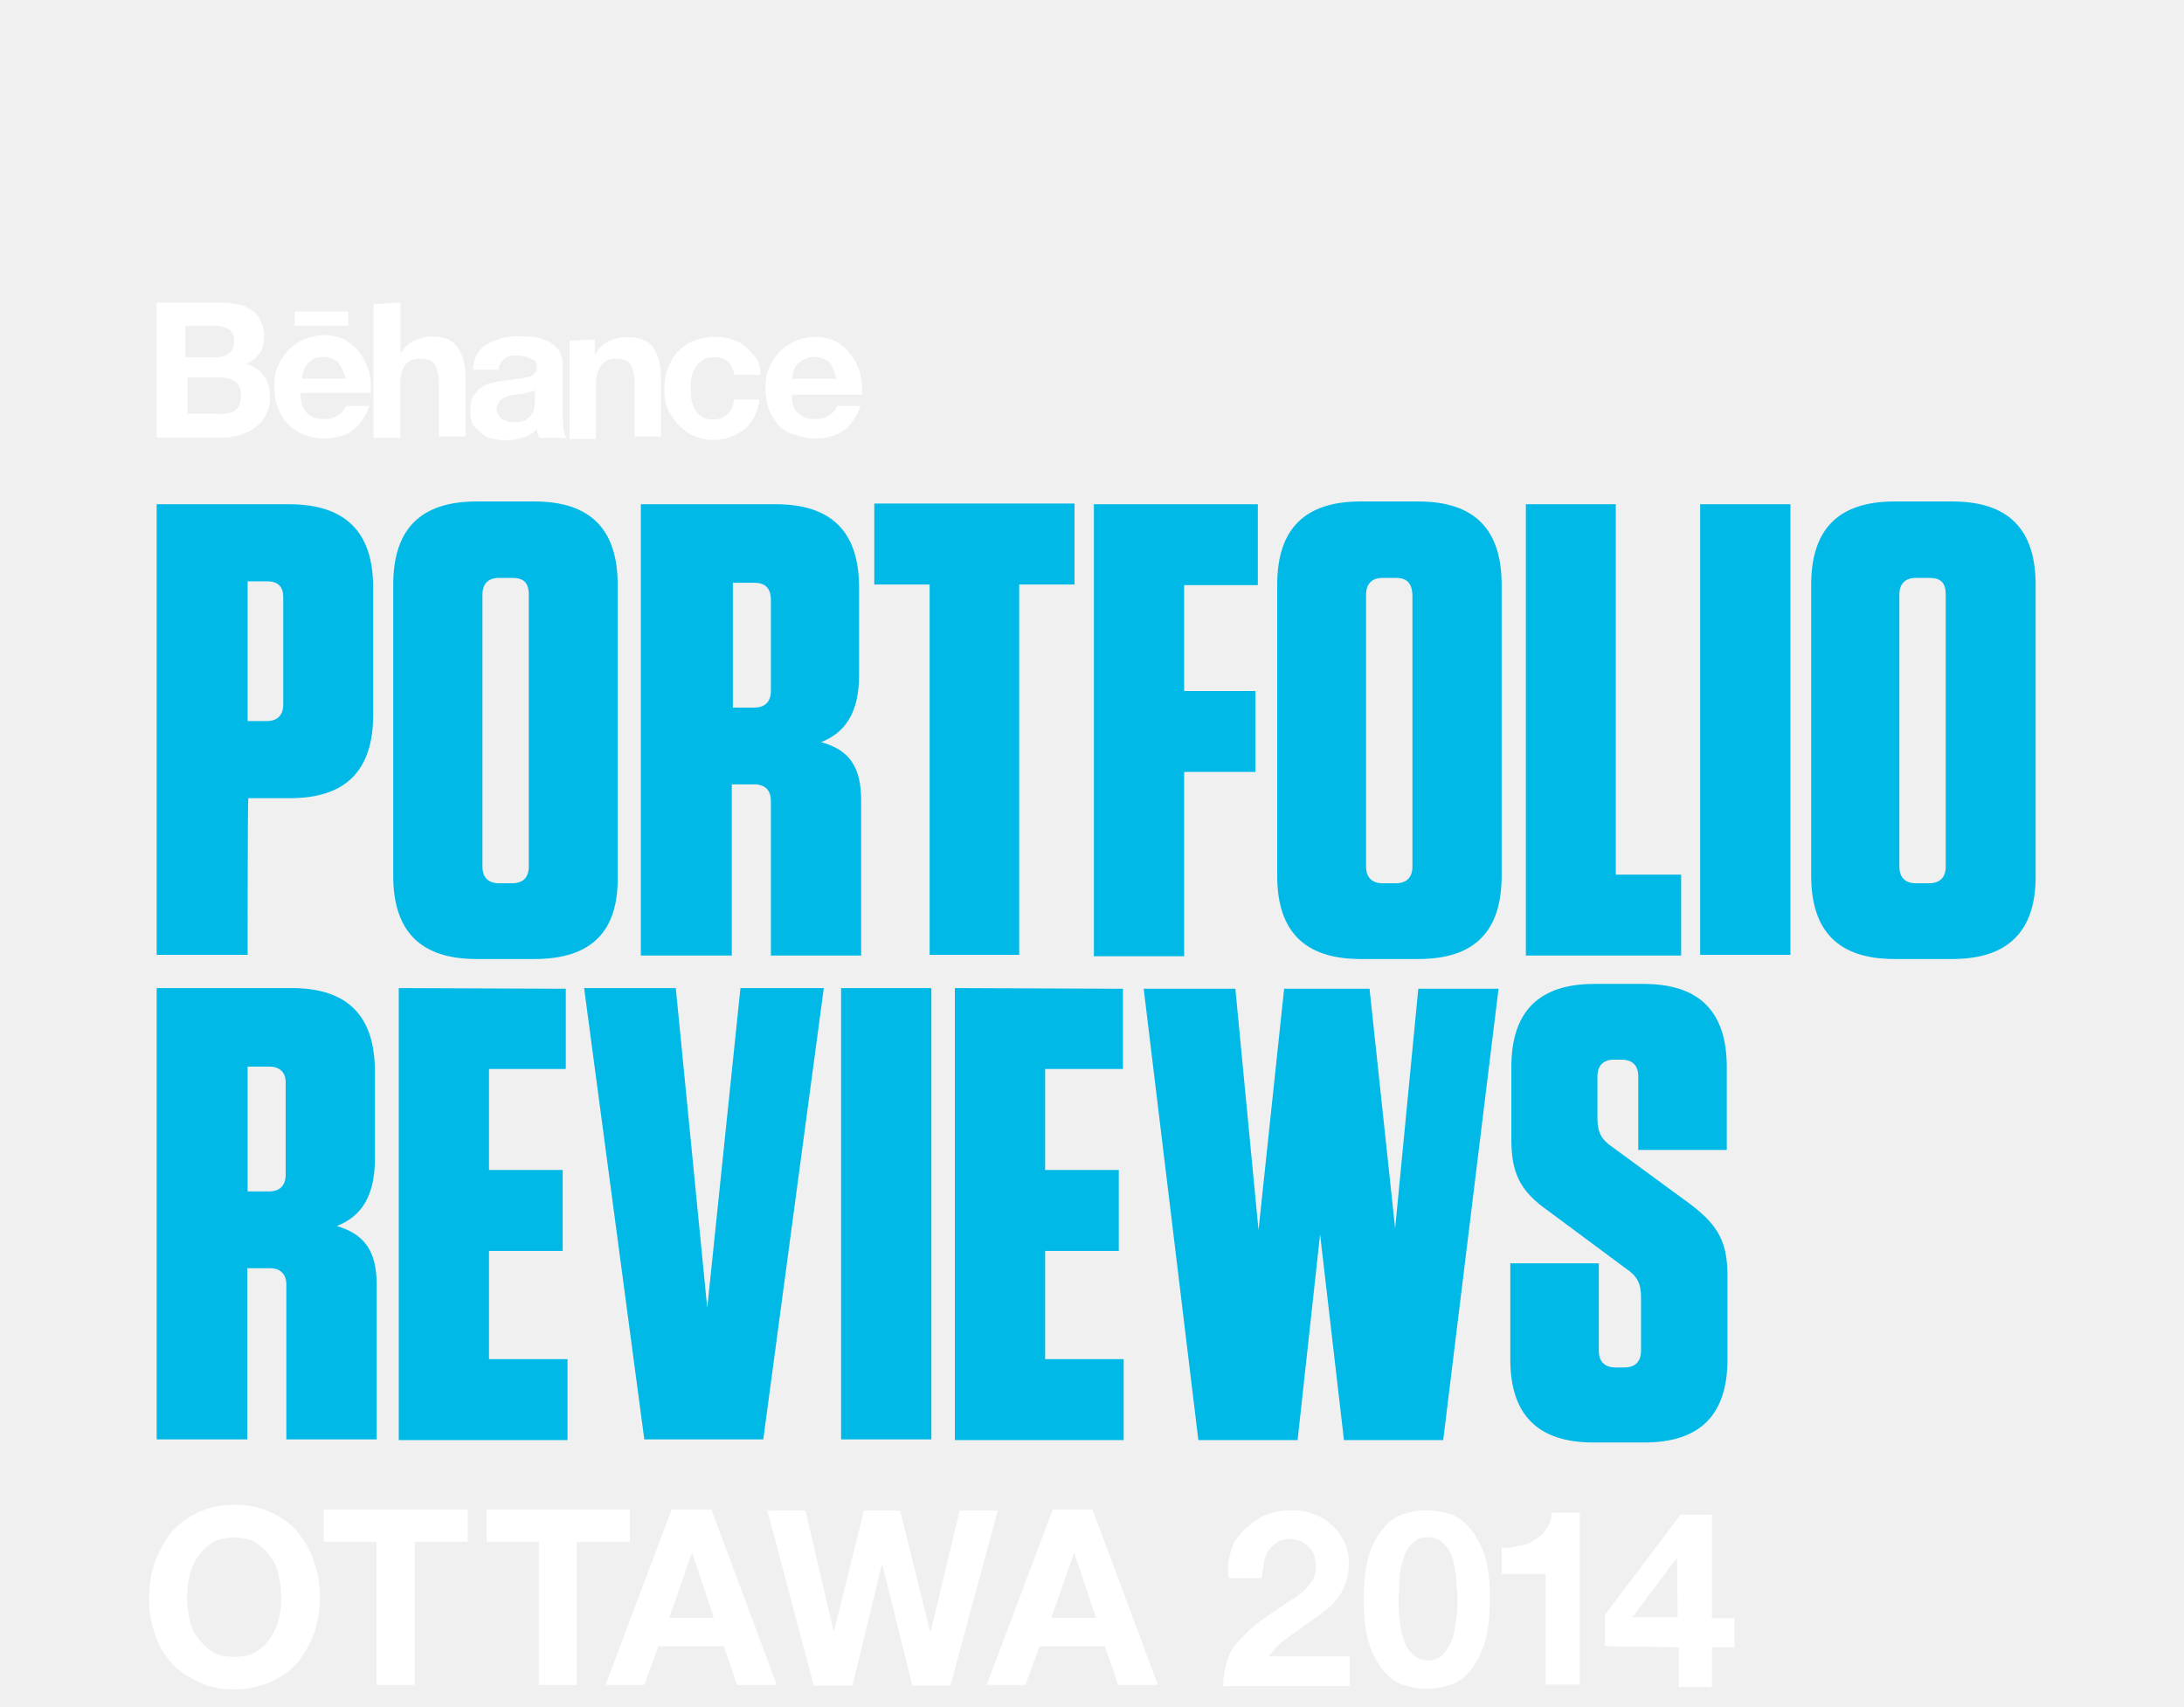
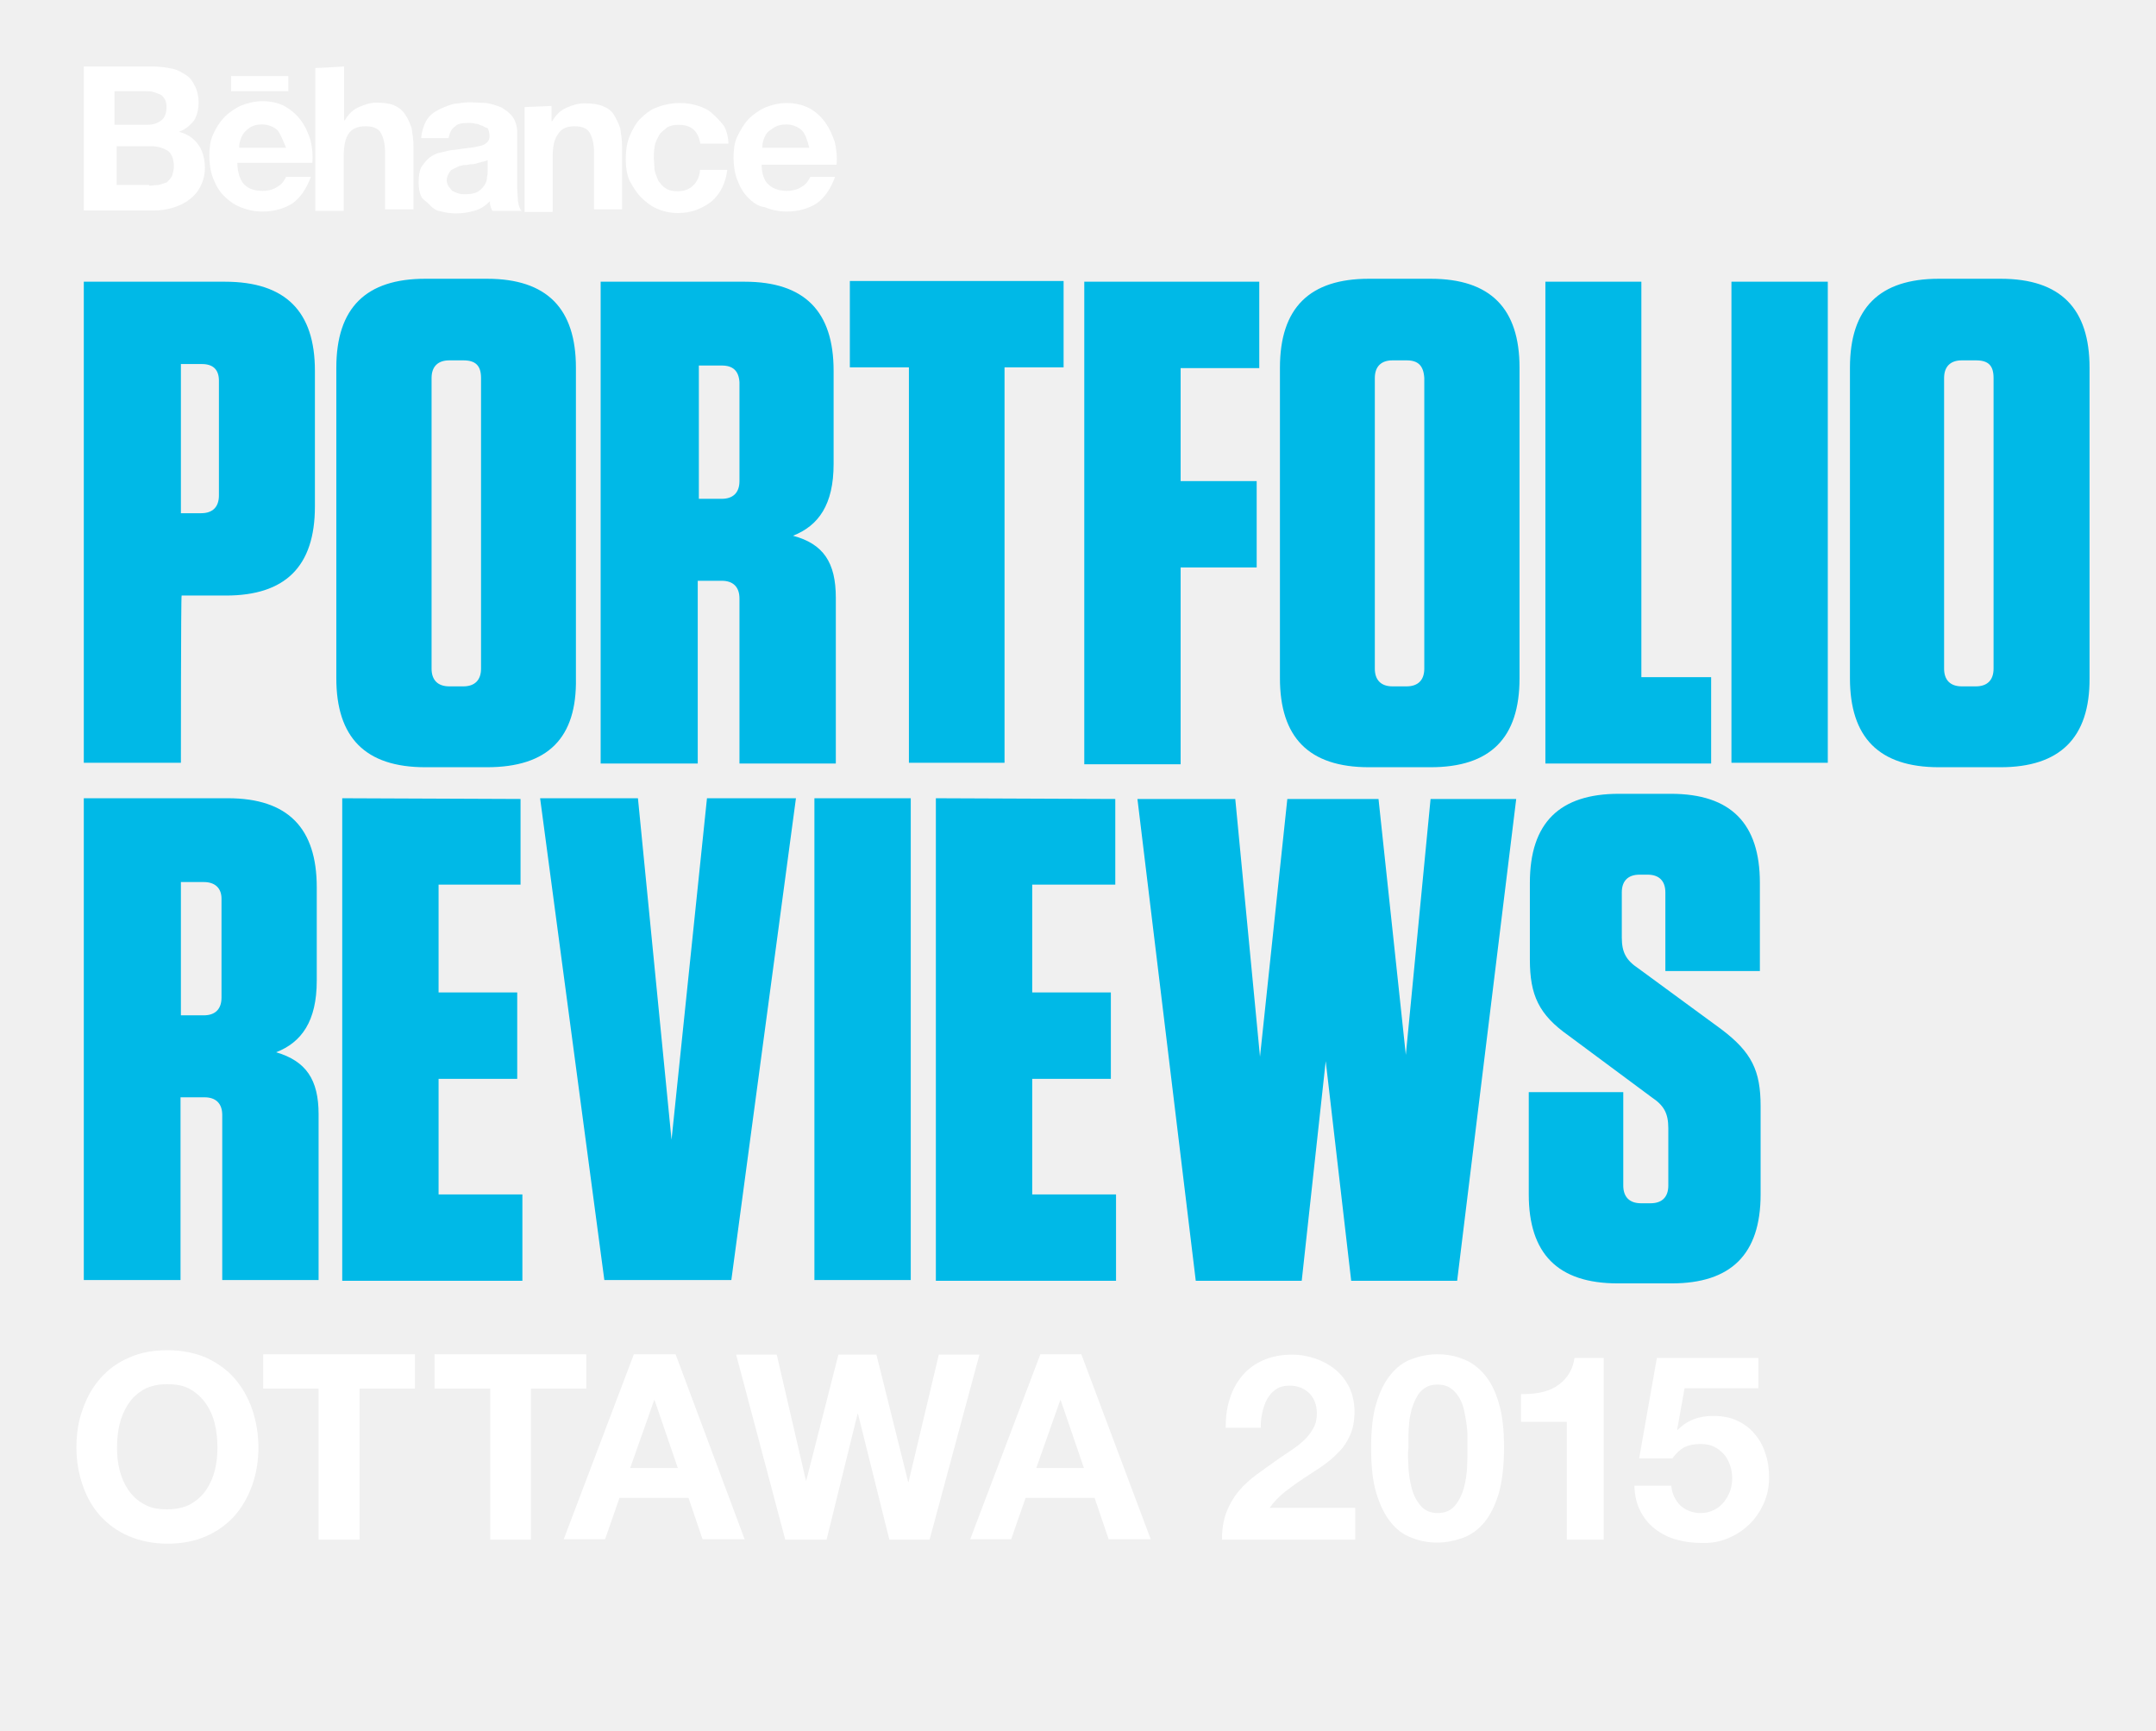
- <svg xmlns="http://www.w3.org/2000/svg" viewBox="-9.9 153.6 631.5 493.5" enable-background="new -9.9 153.6 631.5 493.5">
-   <style type="text/css">.st0{enable-background:new ;} .st1{fill:#FFFFFF;} .st2{fill:#00B9E7;}</style>
-   <path class="st1" d="M34.9 605.2c1.2-3.1 2.9-6.2 4.8-8.6 2.2-2.6 4.8-4.3 7.7-5.7 3.1-1.4 6.5-2.2 10.5-2.2s7.4.7 10.5 2.2c3.1 1.4 5.7 3.1 7.7 5.7 2.2 2.6 3.8 5.3 4.8 8.6 1.2 3.1 1.7 6.7 1.7 10.5 0 3.6-.7 7.2-1.7 10.3-1.2 3.1-2.9 6-4.8 8.4-2.2 2.4-4.8 4.3-7.7 5.5s-6.5 2.2-10.5 2.2-7.4-.7-10.5-2.2-5.7-3.1-7.7-5.5c-2.2-2.4-3.8-5-4.8-8.4-1.2-3.1-1.7-6.7-1.7-10.3s.5-7.2 1.7-10.5zm10 16.7c.5 2.2 1.2 3.8 2.4 5.3 1.2 1.7 2.6 2.9 4.3 4.1 1.7 1 4.1 1.4 6.2 1.4 2.6 0 4.8-.5 6.2-1.4 1.7-1 3.1-2.4 4.3-4.1 1.2-1.7 1.9-3.6 2.4-5.3.5-2.2.7-4.1.7-6.2 0-2.2-.2-4.3-.7-6.5-.5-2.2-1.2-4.1-2.4-5.5-1.2-1.7-2.6-2.9-4.3-4.1-1.7-1-4.1-1.4-6.2-1.4s-4.8.5-6.2 1.4c-1.7 1-3.1 2.4-4.3 4.1-1.2 1.7-1.9 3.6-2.4 5.5-.5 2.2-.7 4.3-.7 6.5 0 2.4.3 4.3.7 6.2zm38.8-22.5v-9.3h41.6v9.3h-15.3v41.4h-11v-41.4h-15.3zm47.1 0v-9.3h41.4v9.3h-15.3v41.4h-11v-41.4h-15.1zm65-9.3l18.9 50.7h-11.5l-3.8-11.2h-18.9l-4.1 11.2h-11.2l19.1-50.7h11.5zm.7 31.3l-6.2-18.6h-.2l-6.5 18.6h12.9zm57.4 19.6l-8.6-34.7h-.3l-8.4 34.7h-11.2l-13.4-50.6h11l8.1 34.7h.2l8.6-34.7h10.5l8.6 34.9h.2l8.4-34.9h11l-13.7 50.6h-11zm52.1-50.9l18.9 50.7h-11.5l-3.8-11.2h-18.9l-4.1 11.2h-11.2l19.1-50.7h11.5zm1 31.3l-6.2-18.6h-.2l-6.5 18.6h12.9zm38.9-18.9c.7-2.6 1.9-4.5 3.6-6.2 1.7-1.7 3.6-3.1 5.7-4.3 2.4-1 4.8-1.7 7.9-1.7 2.4 0 4.5.2 6.5 1s4.1 1.7 5.3 3.1c1.7 1.2 2.9 3.1 3.8 4.8 1 1.9 1.4 4.1 1.4 6.5 0 2.6-.5 4.8-1.2 6.5-.7 1.7-1.9 3.6-3.1 4.8-1.2 1.4-2.9 2.6-4.5 3.8s-3.6 2.4-5 3.6c-1.7 1.2-3.6 2.4-5 3.6-1.7 1.2-3.1 2.9-4.3 4.5h23.4v8.6h-36.6c0-2.9.5-5.3 1.2-7.6.7-2.2 1.9-4.1 3.6-5.7 1.4-1.7 3.1-3.1 5-4.8 1.9-1.4 4.1-2.9 6.2-4.3 1.2-.7 2.2-1.7 3.6-2.4 1.2-.7 2.4-1.7 3.6-2.6 1-1 1.9-2.2 2.6-3.1.7-1.2 1-2.6 1-4.1 0-2.6-.7-4.3-2.2-5.7-1.4-1.4-3.1-2.2-5.3-2.2-1.4 0-2.6.2-3.8 1-1 .7-1.9 1.7-2.6 2.6-.7 1.2-1 2.4-1.2 3.6-.2 1.4-.5 2.6-.5 4.1h-9.6c-.4-2.6-.2-5 .5-7.4zm39.9 1.2c1-3.3 2.4-6 4.1-7.9 1.7-2.2 3.6-3.6 5.7-4.3s4.5-1.2 6.9-1.2c2.6 0 4.8.5 7.2 1.2 2.2.7 4.1 2.4 5.7 4.3 1.7 2.2 3.1 4.8 4.1 7.9 1 3.3 1.4 7.2 1.4 12.2s-.5 9.1-1.4 12.4c-1 3.3-2.4 6-4.1 8.1-1.7 2.2-3.6 3.6-5.7 4.3-2.2.7-4.5 1.2-7.2 1.2s-4.8-.5-6.9-1.2c-2.2-.7-4.1-2.4-5.7-4.3-1.7-2.2-3.1-4.8-4.1-8.1s-1.4-7.4-1.4-12.4c0-4.7.5-8.8 1.4-12.2zm8.9 17.3c.2 2.2.5 4.1 1 5.7.5 1.9 1.2 3.6 2.4 4.8s2.6 2.2 4.8 2.2 3.6-.7 4.8-2.2c1.2-1.2 1.9-2.9 2.6-4.8.5-1.9.7-3.8 1-5.7.2-2.2.2-3.8.2-5 0-.7 0-1.9-.2-3.1l-.2-3.8s-.5-2.6-.7-3.8-.7-2.4-1.4-3.6c-.7-1-1.4-1.7-2.4-2.6-1-.7-2.2-1-3.6-1s-2.6.2-3.6 1-1.7 1.4-2.4 2.6c-.7 1-1 2.2-1.4 3.6-.5 1.4-.7 2.6-.7 3.8-.2 1.2-.2 2.6-.2 3.8s-.2 2.2-.2 3.1c0 1.4 0 3 .2 5zm42.3 20v-32.3h-12.7v-7.6c1.7.2 3.6-.2 5-.5 1.7-.2 3.1-.7 4.5-1.7 1.2-.7 2.6-1.7 3.3-3.1 1-1.2 1.7-2.9 1.7-4.8h8.1v49.7h-10l.1.3zm17.2-11.4v-9.1l21.8-28.9h9.1v29.9h6.5v8.4h-6.5v11.5h-9.6v-11.5l-21.3-.3zm20.8-25.6l-12.9 17.2h13.1l-.2-17.2z" />
-   <path class="st2" d="M61.7 429.7h-26.3v-130.3h38.2c16.5 0 24.4 8.1 24.4 24.1v36.8c0 16.3-8.1 24.1-24.1 24.1h-12c-.2.1-.2 45.3-.2 45.3zm5.7-108h-5.7v40.4h5.5c3.1 0 4.8-1.7 4.8-4.8v-31.1c0-2.9-1.5-4.5-4.6-4.5zm77.2 109.2h-16.7c-16.3 0-24.1-8.1-24.1-24.1v-84.1c0-16.3 8.1-24.1 24.1-24.1h16.7c16.3 0 24.1 8.1 24.1 24.1v84.1c.3 16.2-7.6 24.1-24.1 24.1zm-6.4-110.2h-3.8c-3.1 0-4.8 1.7-4.8 4.8v78.7c0 3.1 1.7 4.8 4.8 4.8h3.8c3.1 0 4.8-1.7 4.8-4.8v-78.7c0-3.4-1.5-4.8-4.8-4.8zm100.9 64.3v44.9h-26.1v-44.7c0-3.1-1.7-4.8-4.8-4.8h-6.5v49.5h-26.3v-130.5h39c16.3 0 24.1 8.1 24.1 24.1v25.3c0 11-4.1 16.7-11 19.4 8.2 2.2 11.6 7.2 11.6 16.8zm-30.9-62.9h-6.2v36.1h6.2c3.1 0 4.8-1.7 4.8-4.8v-26.8c-.2-3-1.7-4.5-4.8-4.5zm50.7 107.6v-107.1h-16v-23.4h57.9v23.4h-16v107.1h-25.9zm94.9-130.3v23.4h-21.3v30.6h20.6v23.4h-20.6v53.3h-26.1v-130.7h47.4zm46.4 131.5h-16.7c-16.3 0-24.1-8.1-24.1-24.1v-84.1c0-16.3 8.1-24.1 24.1-24.1h16.7c16.3 0 24.1 8.1 24.1 24.1v84.1c0 16.2-7.9 24.1-24.1 24.1zm-6.5-110.2h-3.8c-3.1 0-4.8 1.7-4.8 4.8v78.7c0 3.1 1.7 4.8 4.8 4.8h3.8c3.1 0 4.8-1.7 4.8-4.8v-78.7c-.2-3.4-1.7-4.8-4.8-4.8zm63.6-21.3v107.1h18.9v23.4h-44.9v-130.5h26zm50.5 130.3h-26.1v-130.3h26.1v130.3zm46.8 1.2h-16.7c-16.3 0-24.1-8.1-24.1-24.1v-84.1c0-16.3 8.1-24.1 24.1-24.1h16.7c16.3 0 24.1 8.1 24.1 24.1v84.1c.1 16.2-8.1 24.1-24.1 24.1zm-6.7-110.2h-3.8c-3.1 0-4.8 1.7-4.8 4.8v78.7c0 3.1 1.7 4.8 4.8 4.8h3.8c3.1 0 4.8-1.7 4.8-4.8v-78.7c0-3.4-1.4-4.8-4.8-4.8zm-448.9 204.2v44.9h-26.1v-44.7c0-3.1-1.7-4.8-4.8-4.8h-6.5v49.5h-26.2v-130.5h39c16.3 0 24.1 8.1 24.1 24.1v25.3c0 11-4.1 16.7-11 19.4 8.1 2.4 11.5 7.4 11.5 16.8zm-31.1-62.9h-6.2v36.1h6.2c3.1 0 4.8-1.7 4.8-4.8v-26.8c0-2.8-1.7-4.5-4.8-4.5zm85.8-22.5v23.2h-22.2v29.2h21.3v23.4h-21.3v31.3h22.7v23.4h-48.8v-130.7l48.3.2zm22.7 130.3l-17.4-130.5h26.5l9.1 92.5 9.6-92.5h24.1l-17.5 130.5h-34.4zm83 0h-26.1v-130.5h26.1v130.5zm55.4-130.3v23.2h-22.5v29.2h21.3v23.4h-21.3v31.3h22.7v23.4h-48.8v-130.7l48.6.2zm71.3 0l7.4 69.3 6.7-69.3h23.2l-16 130.5h-28.7l-6.9-59.5-6.5 59.5h-28.7l-15.8-130.5h26.5l6.7 69.8 7.4-69.8h24.7zm103.5 83.2v23.9c0 16.3-8.1 24.1-24.1 24.1h-14.6c-16.3 0-24.1-8.1-24.1-24.1v-27.7h25.6v25.3c0 3.1 1.7 4.8 4.8 4.8h2.6c3.1 0 4.8-1.7 4.8-4.8v-15.5c0-4.1-1.2-6.2-4.5-8.4l-22.5-16.7c-8.1-5.7-10.5-11-10.5-20.6v-20.8c0-16.3 8.1-24.1 24.1-24.1h14.1c16.3 0 24.1 8.1 24.1 24.1v23.9h-25.6v-21.3c0-3.1-1.7-4.8-4.8-4.8h-2.2c-3.1 0-4.8 1.7-4.8 4.8v12.2c0 4.1 1.2 6.2 4.5 8.4l22.5 16.5c8.2 6.2 10.6 11.2 10.6 20.8z" />
-   <path class="st1" d="M53.8 241.1c1.7 0 3.6.2 5 .5 1.7.2 2.9 1 4.1 1.7 1.2.7 1.9 1.7 2.6 3.1s1 2.9 1 4.5c0 1.9-.5 3.6-1.2 4.8-1 1.2-2.2 2.4-4.1 3.1 2.6.7 4.1 1.9 5.3 3.6s1.7 4.1 1.7 6.2c0 1.9-.5 3.6-1.2 5s-1.7 2.6-3.1 3.6c-1.2 1-2.9 1.7-4.5 2.2-1.7.5-3.3.7-5 .7h-19v-39h18.4zm-1.2 15.8c1.7 0 2.9-.5 3.8-1.2s1.4-1.9 1.4-3.6c0-1-.2-1.7-.5-2.2s-.7-1-1.2-1.2-1.2-.5-1.9-.7c-.7-.2-1.4-.2-2.4-.2h-8.1v9.1h8.9zm.5 16.5c.7 0 1.7-.2 2.6-.2l2.2-.7s1-1 1.4-1.7c.2-.7.5-1.7.5-2.6 0-2.2-.7-3.6-1.7-4.3-1.2-.7-2.6-1.2-4.5-1.2h-9.3v10.5h8.8v.2zm25.8-.3c1.2 1.2 2.9 1.7 5 1.7 1.7 0 3.1-.5 4.1-1.2 1.2-.7 1.7-1.7 2.2-2.6h6.7c-1.2 3.3-2.9 5.7-5 7.2-2.2 1.4-5 2.2-8.1 2.2-2.2 0-4.3-.5-6-1.2s-3.1-1.7-4.5-3.1c-1.2-1.2-2.2-2.9-2.9-4.8-.7-1.7-1-4.1-1-6s.2-4.1 1-5.7c.7-1.7 1.7-3.3 3.1-4.8 1.2-1.2 2.9-2.4 4.5-3.1 1.7-.7 3.8-1.2 5.7-1.2 2.4 0 4.5.5 6.2 1.4 1.7 1 3.1 2.2 4.3 3.8s1.9 3.3 2.6 5.3c.5 2.2.7 4.1.5 6.2h-20.3c0 2.8.9 5 1.9 5.9zm9.1-14.6c-1-1-2.6-1.7-4.3-1.7-1.2 0-2.2.2-3.1.7-.7.5-1.4 1-1.9 1.7s-.7 1.2-1 2.2c-.2.7-.2 1.2-.2 1.7h12.7c-.8-1.9-1.5-3.6-2.2-4.6zm17.9-17.4v14.6h.2c1-1.7 2.2-2.9 3.8-3.6 1.7-.7 3.1-1.2 4.5-1.2 2.2 0 3.8.2 5 .7 1.2.5 2.4 1.4 3.1 2.6.7 1 1.2 2.2 1.7 3.6.2 1.4.5 3.1.5 4.8v17.2h-7.7v-15.5c0-2.4-.5-4.1-1.2-5.3s-2.2-1.7-4.1-1.7c-2.2 0-3.6.7-4.5 1.9s-1.4 3.3-1.4 6.2v14.8h-7.7v-38.7c.2.1 7.8-.4 7.8-.4zm22.2 14.8c.7-1.2 1.7-2.2 3.1-2.9 1.2-.7 2.6-1.2 4.1-1.7 1.7-.2 3.1-.5 4.8-.5l4.3.2c1.4.2 2.9.7 4.1 1.2 1.2.7 2.2 1.4 3.1 2.6.7 1 1.2 2.6 1.2 4.1v15.1c0 1.2.2 2.6.2 3.6.2 1.2.5 2.2 1 2.6h-7.9c-.2-.2-.5-1-.5-1.2-.2-.5-.2-1-.2-1.4-1.2 1.2-2.6 2.2-4.3 2.6-1.7.5-3.3.7-5 .7-1.2 0-2.6-.2-3.8-.5-1.2-.2-2.2-.7-3.1-1.7s-1.9-1.4-2.4-2.4-.7-2.4-.7-3.8c0-1.7.2-3.1.7-4.1.7-1 1.2-1.7 2.2-2.6 1-.7 1.9-1.2 3.1-1.4 1.2-.2 2.4-.7 3.6-.7l3.6-.5s2.2-.2 3.1-.5c1-.2 1.7-.5 2.2-1 .5-.5.7-1 .7-1.7s-.2-1.7-.5-2.2c-1-.2-1.2-.7-1.7-.7-.5-.2-1-.5-1.7-.5-.7-.2-1.2-.2-1.9-.2-1.7 0-2.9.2-3.6 1-1 .7-1.4 1.7-1.7 3.1h-7.4c.1-1.7.6-3.2 1.3-4.6zm15.3 11c-.5.2-1 .2-1.7.5-.7.2-1.2.2-1.7.2-.7.2-1.2.2-1.7.2-.7.2-1.2.2-1.7.5l-1.4.7c-.5.2-.7.7-1 1.2s-.5 1.2-.5 1.7.2 1.2.5 1.7l1 1.2c.5.2 1 .5 1.7.7.7.2 1.2.2 1.7.2 1.7 0 2.6-.2 3.6-.7.7-.5 1.4-1.2 1.7-1.7.5-.7.7-1.4.7-2.2.2-.7.2-1.2.2-1.7v-2.9c-.6.2-1.1.4-1.4.4zm18.7-15.1v4.1h.2c1-1.7 2.2-2.9 3.8-3.6s3.1-1.2 4.8-1.2c2.2 0 3.8.2 5 .7 1.2.5 2.4 1.2 3.1 2.4s1.2 2.2 1.7 3.6c.2 1.4.5 3.1.5 4.8v17.2h-7.6v-15.5c0-2.4-.5-4.1-1.2-5.3s-2.2-1.7-4.1-1.7c-2.2 0-3.6.7-4.5 2.2-1 1.4-1.4 3.3-1.4 6.2v14.8h-7.6v-28.4l7.3-.3zm34.4 5.1c-1.2 0-2.2.2-3.1.7-.7.7-1.7 1.2-2.2 2.2-.5 1-1 1.7-1.2 3.1-.2 1.2-.2 2.2-.2 3.1l.2 3.1c.2 1 .7 2.2 1 2.9.5.7 1.2 1.7 2.2 2.2.7.5 1.7.7 3.1.7 1.7 0 3.1-.5 4.3-1.7 1-1 1.7-2.6 1.7-4.1h7.4c-.5 3.8-1.9 6.5-4.3 8.6-2.6 1.9-5.3 3.1-9.1 3.1-2.2 0-4.1-.5-5.7-1.2s-3.1-1.9-4.3-3.1-2.2-2.9-3.1-4.5c-.7-1.7-1-3.6-1-5.7 0-2.2.2-4.1 1-6.2.7-1.7 1.7-3.6 2.9-4.8 1.2-1.2 2.9-2.6 4.5-3.1 1.7-.7 4.1-1.2 6.2-1.2 1.7 0 3.1.2 4.8.7 1.7.5 3.1 1.2 4.1 2.2 1.2 1 2.2 2.2 3.1 3.3.7 1.2 1.2 3.1 1.2 4.8h-7.6c-.6-3.5-2.5-5.1-5.9-5.1zm-121.2-13.2h15.5v4.1h-15.5v-4.1zm145.6 29.4c1.2 1.2 3.1 1.7 5 1.7 1.7 0 3.1-.5 4.1-1.2 1.2-.7 1.7-1.7 2.2-2.6h6.7c-1.2 3.3-2.9 5.7-5 7.2-2.2 1.4-5 2.2-8.1 2.2-2.2 0-4.3-.5-6-1.2-1.7-.2-3.1-1.2-4.5-2.6-1.2-1.2-2.2-2.9-2.9-4.8-.7-1.7-1-4.1-1-6s.2-4.1 1-5.7 1.7-3.3 3.1-4.8c1.2-1.2 2.9-2.4 4.5-3.1 1.7-.7 3.8-1.2 5.7-1.2 2.4 0 4.5.5 6.2 1.4s3.1 2.2 4.3 3.8c1.2 1.7 1.9 3.3 2.6 5.3.5 2.2.7 4.1.5 6.2h-20.3c0 2.3.7 4.5 1.9 5.4zm9.1-14.6c-1-1-2.6-1.7-4.3-1.7-1.2 0-2.2.2-3.1.7-.7.5-1.7 1-2.2 1.7-.5.7-.7 1.2-1 2.2-.2.7-.2 1.2-.2 1.7h12.7c-.5-1.9-1-3.6-1.9-4.6z" />
+ <svg xmlns="http://www.w3.org/2000/svg" version="1.1" id="Layer_1" x="0px" y="0px" viewBox="-66.3 589.6 584 468.7" style="enable-background:new -66.3 589.6 584 468.7;" xml:space="preserve">
+   <style type="text/css">
+ 	.st0{fill:#00B9E7;}
+ 	.st1{fill:#FFFFFF;}
+ </style>
+   <path class="st0" d="M-17.3,796.2h-26.3V665.9h38.2C11.1,665.9,19,674,19,690v36.8c0,16.3-8.1,24.1-24.1,24.1h-12  C-17.3,751-17.3,796.2-17.3,796.2z M-11.6,688.2h-5.7v40.4h5.5c3.1,0,4.8-1.7,4.8-4.8v-31.1C-7,689.8-8.5,688.2-11.6,688.2z   M65.6,797.4H48.9c-16.3,0-24.1-8.1-24.1-24.1v-84.1c0-16.3,8.1-24.1,24.1-24.1h16.7c16.3,0,24.1,8.1,24.1,24.1v84.1  C90,789.5,82.1,797.4,65.6,797.4z M59.2,687.2h-3.8c-3.1,0-4.8,1.7-4.8,4.8v78.7c0,3.1,1.7,4.8,4.8,4.8h3.8c3.1,0,4.8-1.7,4.8-4.8  V692C64,688.6,62.5,687.2,59.2,687.2z M160.1,751.5v44.9H134v-44.7c0-3.1-1.7-4.8-4.8-4.8h-6.5v49.5H96.4V665.9h39  c16.3,0,24.1,8.1,24.1,24.1v25.3c0,11-4.1,16.7-11,19.4C156.7,736.9,160.1,741.9,160.1,751.5L160.1,751.5z M129.2,688.6H123v36.1  h6.2c3.1,0,4.8-1.7,4.8-4.8v-26.8C133.8,690.1,132.3,688.6,129.2,688.6L129.2,688.6z M179.9,796.2V689.1h-16v-23.4h57.9v23.4h-16  v107.1H179.9z M274.8,665.9v23.4h-21.3v30.6h20.6v23.4h-20.6v53.3h-26.1V665.9H274.8z M321.2,797.4h-16.7  c-16.3,0-24.1-8.1-24.1-24.1v-84.1c0-16.3,8.1-24.1,24.1-24.1h16.7c16.3,0,24.1,8.1,24.1,24.1v84.1  C345.3,789.5,337.4,797.4,321.2,797.4z M314.7,687.2h-3.8c-3.1,0-4.8,1.7-4.8,4.8v78.7c0,3.1,1.7,4.8,4.8,4.8h3.8  c3.1,0,4.8-1.7,4.8-4.8V692C319.3,688.6,317.8,687.2,314.7,687.2z M378.3,665.9V773h18.9v23.4h-44.9V665.9H378.3z M428.8,796.2  h-26.1V665.9h26.1V796.2z M475.6,797.4h-16.7c-16.3,0-24.1-8.1-24.1-24.1v-84.1c0-16.3,8.1-24.1,24.1-24.1h16.7  c16.3,0,24.1,8.1,24.1,24.1v84.1C499.8,789.5,491.6,797.4,475.6,797.4z M468.9,687.2h-3.8c-3.1,0-4.8,1.7-4.8,4.8v78.7  c0,3.1,1.7,4.8,4.8,4.8h3.8c3.1,0,4.8-1.7,4.8-4.8V692C473.7,688.6,472.3,687.2,468.9,687.2z M20,891.4v44.9H-6.1v-44.7  c0-3.1-1.7-4.8-4.8-4.8h-6.5v49.5h-26.2V805.8h39c16.3,0,24.1,8.1,24.1,24.1v25.3c0,11-4.1,16.7-11,19.4C16.6,877,20,882,20,891.4z   M-11.1,828.5h-6.2v36.1h6.2c3.1,0,4.8-1.7,4.8-4.8V833C-6.3,830.2-8,828.5-11.1,828.5L-11.1,828.5z M74.7,806v23.2H52.5v29.2h21.3  v23.4H52.5v31.3h22.7v23.4H26.4V805.8L74.7,806L74.7,806z M97.4,936.3L80,805.8h26.5l9.1,92.5l9.6-92.5h24.1l-17.5,130.5H97.4  L97.4,936.3z M180.4,936.3h-26.1V805.8h26.1V936.3z M235.8,806v23.2h-22.5v29.2h21.3v23.4h-21.3v31.3H236v23.4h-48.8V805.8  L235.8,806L235.8,806z M307.1,806l7.4,69.3l6.7-69.3h23.2l-16,130.5h-28.7l-6.9-59.5l-6.5,59.5h-28.7L241.8,806h26.5l6.7,69.8  l7.4-69.8H307.1L307.1,806z M410.6,889.2v23.9c0,16.3-8.1,24.1-24.1,24.1h-14.6c-16.3,0-24.1-8.1-24.1-24.1v-27.7h25.6v25.3  c0,3.1,1.7,4.8,4.8,4.8h2.6c3.1,0,4.8-1.7,4.8-4.8v-15.5c0-4.1-1.2-6.2-4.5-8.4l-22.5-16.7c-8.1-5.7-10.5-11-10.5-20.6v-20.8  c0-16.3,8.1-24.1,24.1-24.1h14.1c16.3,0,24.1,8.1,24.1,24.1v23.9h-25.6v-21.3c0-3.1-1.7-4.8-4.8-4.8h-2.2c-3.1,0-4.8,1.7-4.8,4.8  v12.2c0,4.1,1.2,6.2,4.5,8.4l22.5,16.5C408.2,874.6,410.6,879.6,410.6,889.2z" />
+   <path class="st1" d="M-25.2,607.6c1.7,0,3.6,0.2,5,0.5c1.7,0.2,2.9,1,4.1,1.7c1.2,0.7,1.9,1.7,2.6,3.1c0.7,1.4,1,2.9,1,4.5  c0,1.9-0.5,3.6-1.2,4.8c-1,1.2-2.2,2.4-4.1,3.1c2.6,0.7,4.1,1.9,5.3,3.6s1.7,4.1,1.7,6.2c0,1.9-0.5,3.6-1.2,5  c-0.7,1.4-1.7,2.6-3.1,3.6c-1.2,1-2.9,1.7-4.5,2.2c-1.7,0.5-3.3,0.7-5,0.7h-19v-39L-25.2,607.6L-25.2,607.6z M-26.4,623.4  c1.7,0,2.9-0.5,3.8-1.2c0.9-0.7,1.4-1.9,1.4-3.6c0-1-0.2-1.7-0.5-2.2s-0.7-1-1.2-1.2c-0.5-0.2-1.2-0.5-1.9-0.7  c-0.7-0.2-1.4-0.2-2.4-0.2h-8.1v9.1H-26.4z M-25.9,639.9c0.7,0,1.7-0.2,2.6-0.2l2.2-0.7c0,0,1-1,1.4-1.7c0.2-0.7,0.5-1.7,0.5-2.6  c0-2.2-0.7-3.6-1.7-4.3c-1.2-0.7-2.6-1.2-4.5-1.2h-9.3v10.5h8.8V639.9L-25.9,639.9z M-0.1,639.6c1.2,1.2,2.9,1.7,5,1.7  c1.7,0,3.1-0.5,4.1-1.2c1.2-0.7,1.7-1.7,2.2-2.6h6.7c-1.2,3.3-2.9,5.7-5,7.2c-2.2,1.4-5,2.2-8.1,2.2c-2.2,0-4.3-0.5-6-1.2  s-3.1-1.7-4.5-3.1c-1.2-1.2-2.2-2.9-2.9-4.8c-0.7-1.7-1-4.1-1-6c0-1.9,0.2-4.1,1-5.7c0.7-1.7,1.7-3.3,3.1-4.8  c1.2-1.2,2.9-2.4,4.5-3.1c1.7-0.7,3.8-1.2,5.7-1.2c2.4,0,4.5,0.5,6.2,1.4c1.7,1,3.1,2.2,4.3,3.8c1.2,1.6,1.9,3.3,2.6,5.3  c0.5,2.2,0.7,4.1,0.5,6.2H-2C-2,636.5-1.1,638.7-0.1,639.6z M9,625c-1-1-2.6-1.7-4.3-1.7c-1.2,0-2.2,0.2-3.1,0.7  c-0.7,0.5-1.4,1-1.9,1.7s-0.7,1.2-1,2.2c-0.2,0.7-0.2,1.2-0.2,1.7h12.7C10.4,627.7,9.7,626,9,625L9,625z M26.9,607.6v14.6h0.2  c1-1.7,2.2-2.9,3.8-3.6c1.7-0.7,3.1-1.2,4.5-1.2c2.2,0,3.8,0.2,5,0.7s2.4,1.4,3.1,2.6c0.7,1,1.2,2.2,1.7,3.6  c0.2,1.4,0.5,3.1,0.5,4.8v17.2H38v-15.5c0-2.4-0.5-4.1-1.2-5.3c-0.7-1.2-2.2-1.7-4.1-1.7c-2.2,0-3.6,0.7-4.5,1.9  c-0.9,1.2-1.4,3.3-1.4,6.2v14.8h-7.7V608C19.3,608.1,26.9,607.6,26.9,607.6L26.9,607.6z M49.1,622.4c0.7-1.2,1.7-2.2,3.1-2.9  c1.2-0.7,2.6-1.2,4.1-1.7c1.7-0.2,3.1-0.5,4.8-0.5l4.3,0.2c1.4,0.2,2.9,0.7,4.1,1.2c1.2,0.7,2.2,1.4,3.1,2.6c0.7,1,1.2,2.6,1.2,4.1  v15.1c0,1.2,0.2,2.6,0.2,3.6c0.2,1.2,0.5,2.2,1,2.6h-7.9c-0.2-0.2-0.5-1-0.5-1.2c-0.2-0.5-0.2-1-0.2-1.4c-1.2,1.2-2.6,2.2-4.3,2.6  c-1.7,0.5-3.3,0.7-5,0.7c-1.2,0-2.6-0.2-3.8-0.5c-1.2-0.2-2.2-0.7-3.1-1.7s-1.9-1.4-2.4-2.4s-0.7-2.4-0.7-3.8c0-1.7,0.2-3.1,0.7-4.1  c0.7-1,1.2-1.7,2.2-2.6c1-0.7,1.9-1.2,3.1-1.4c1.2-0.2,2.4-0.7,3.6-0.7l3.6-0.5c0,0,2.2-0.2,3.1-0.5c1-0.2,1.7-0.5,2.2-1  s0.7-1,0.7-1.7s-0.2-1.7-0.5-2.2c-1-0.2-1.2-0.7-1.7-0.7c-0.5-0.2-1-0.5-1.7-0.5c-0.7-0.2-1.2-0.2-1.9-0.2c-1.7,0-2.9,0.2-3.6,1  c-1,0.7-1.4,1.7-1.7,3.1h-7.4C47.9,625.3,48.4,623.8,49.1,622.4L49.1,622.4z M64.4,633.4c-0.5,0.2-1,0.2-1.7,0.5  c-0.7,0.2-1.2,0.2-1.7,0.2c-0.7,0.2-1.2,0.2-1.7,0.2c-0.7,0.2-1.2,0.2-1.7,0.5l-1.4,0.7c-0.5,0.2-0.7,0.7-1,1.2s-0.5,1.2-0.5,1.7  s0.2,1.2,0.5,1.7l1,1.2c0.5,0.2,1,0.5,1.7,0.7s1.2,0.2,1.7,0.2c1.7,0,2.6-0.2,3.6-0.7c0.7-0.5,1.4-1.2,1.7-1.7  c0.5-0.7,0.7-1.4,0.7-2.2c0.2-0.7,0.2-1.2,0.2-1.7V633C65.2,633.2,64.7,633.4,64.4,633.4L64.4,633.4z M83.1,618.3v4.1h0.2  c1-1.7,2.2-2.9,3.8-3.6s3.1-1.2,4.8-1.2c2.2,0,3.8,0.2,5,0.7s2.4,1.2,3.1,2.4c0.7,1.2,1.2,2.2,1.7,3.6c0.2,1.4,0.5,3.1,0.5,4.8v17.2  h-7.6v-15.5c0-2.4-0.5-4.1-1.2-5.3c-0.7-1.2-2.2-1.7-4.1-1.7c-2.2,0-3.6,0.7-4.5,2.2c-1,1.4-1.4,3.3-1.4,6.2V647h-7.6v-28.4  L83.1,618.3L83.1,618.3z M117.5,623.4c-1.2,0-2.2,0.2-3.1,0.7c-0.7,0.7-1.7,1.2-2.2,2.2s-1,1.7-1.2,3.1c-0.2,1.2-0.2,2.2-0.2,3.1  l0.2,3.1c0.2,1,0.7,2.2,1,2.9c0.5,0.7,1.2,1.7,2.2,2.2c0.7,0.5,1.7,0.7,3.1,0.7c1.7,0,3.1-0.5,4.3-1.7c1-1,1.7-2.6,1.7-4.1h7.4  c-0.5,3.8-1.9,6.5-4.3,8.6c-2.6,1.9-5.3,3.1-9.1,3.1c-2.2,0-4.1-0.5-5.7-1.2s-3.1-1.9-4.3-3.1s-2.2-2.9-3.1-4.5  c-0.7-1.7-1-3.6-1-5.7c0-2.2,0.2-4.1,1-6.2c0.7-1.7,1.7-3.6,2.9-4.8c1.2-1.2,2.9-2.6,4.5-3.1c1.7-0.7,4.1-1.2,6.2-1.2  c1.7,0,3.1,0.2,4.8,0.7s3.1,1.2,4.1,2.2c1.2,1,2.2,2.2,3.1,3.3c0.7,1.2,1.2,3.1,1.2,4.8h-7.6C122.8,625,120.9,623.4,117.5,623.4  L117.5,623.4z M-3.7,610.2h15.5v4.1H-3.7V610.2z M141.9,639.6c1.2,1.2,3.1,1.7,5,1.7c1.7,0,3.1-0.5,4.1-1.2c1.2-0.7,1.7-1.7,2.2-2.6  h6.7c-1.2,3.3-2.9,5.7-5,7.2c-2.2,1.4-5,2.2-8.1,2.2c-2.2,0-4.3-0.5-6-1.2c-1.7-0.2-3.1-1.2-4.5-2.6c-1.2-1.2-2.2-2.9-2.9-4.8  c-0.7-1.7-1-4.1-1-6c0-1.9,0.2-4.1,1-5.7c0.8-1.6,1.7-3.3,3.1-4.8c1.2-1.2,2.9-2.4,4.5-3.1c1.7-0.7,3.8-1.2,5.7-1.2  c2.4,0,4.5,0.5,6.2,1.4c1.7,0.9,3.1,2.2,4.3,3.8c1.2,1.7,1.9,3.3,2.6,5.3c0.5,2.2,0.7,4.1,0.5,6.2H140  C140,636.5,140.7,638.7,141.9,639.6L141.9,639.6z M151,625c-1-1-2.6-1.7-4.3-1.7c-1.2,0-2.2,0.2-3.1,0.7c-0.7,0.5-1.7,1-2.2,1.7  s-0.7,1.2-1,2.2c-0.2,0.7-0.2,1.2-0.2,1.7h12.7C152.4,627.7,151.9,626,151,625L151,625z" />
+   <g>
+     <path class="st1" d="M-43.9,971.3c1.1-3.2,2.7-6,4.8-8.4c2.1-2.4,4.7-4.3,7.8-5.6c3.1-1.4,6.5-2,10.4-2c3.9,0,7.3,0.7,10.4,2   c3,1.4,5.6,3.2,7.7,5.6c2.1,2.4,3.7,5.2,4.8,8.4c1.1,3.2,1.7,6.7,1.7,10.4c0,3.7-0.6,7.1-1.7,10.2s-2.7,5.9-4.8,8.3   c-2.1,2.3-4.7,4.2-7.7,5.5c-3,1.3-6.5,2-10.4,2c-3.8,0-7.3-0.7-10.4-2c-3.1-1.3-5.7-3.2-7.8-5.5c-2.1-2.3-3.7-5.1-4.8-8.3   s-1.7-6.6-1.7-10.2C-45.6,978-45.1,974.5-43.9,971.3z M-33.9,987.8c0.5,2,1.3,3.8,2.4,5.4c1.1,1.6,2.5,2.9,4.2,3.8   c1.7,1,3.8,1.4,6.3,1.4c2.5,0,4.6-0.5,6.3-1.4c1.7-1,3.1-2.2,4.2-3.8c1.1-1.6,1.9-3.4,2.4-5.4c0.5-2,0.7-4,0.7-6.1   c0-2.2-0.2-4.3-0.7-6.4c-0.5-2.1-1.3-3.9-2.4-5.5c-1.1-1.6-2.5-2.9-4.2-3.9c-1.7-1-3.8-1.4-6.3-1.4c-2.5,0-4.6,0.5-6.3,1.4   c-1.7,1-3.1,2.2-4.2,3.9c-1.1,1.6-1.9,3.5-2.4,5.5c-0.5,2.1-0.7,4.2-0.7,6.4C-34.6,983.8-34.4,985.9-33.9,987.8z" />
+     <path class="st1" d="M5,965.7v-9.3h41.1v9.3h-15v40.9H20v-40.9H5z" />
+     <path class="st1" d="M51.4,965.7v-9.3h41.1v9.3h-15v40.9h-11v-40.9H51.4z" />
+     <path class="st1" d="M116.7,956.4l18.7,50.1H124l-3.8-11.2h-18.7l-3.9,11.2H86.4l19-50.1H116.7z M117.3,987.2l-6.3-18.4h-0.1   l-6.5,18.4H117.3z" />
+     <path class="st1" d="M174.6,1006.6l-8.5-34.1h-0.1l-8.4,34.1h-11.2l-13.3-50.1h11l7.9,34.1h0.1l8.7-34.1h10.3l8.6,34.5h0.1   l8.2-34.5H199l-13.5,50.1H174.6z" />
+     <path class="st1" d="M226.6,956.4l18.8,50.1h-11.4l-3.8-11.2h-18.7l-3.9,11.2h-11.1l19-50.1H226.6z M227.3,987.2l-6.3-18.4h-0.1   l-6.5,18.4H227.3z" />
+     <path class="st1" d="M266.8,968.5c0.7-2.4,1.9-4.5,3.4-6.3c1.5-1.8,3.4-3.2,5.7-4.2c2.3-1,4.9-1.5,7.8-1.5c2.2,0,4.4,0.4,6.4,1.1   s3.8,1.7,5.4,3c1.5,1.3,2.8,2.9,3.7,4.8c0.9,1.9,1.4,4.1,1.4,6.5c0,2.5-0.4,4.6-1.2,6.4c-0.8,1.8-1.8,3.4-3.2,4.7   c-1.3,1.4-2.8,2.6-4.5,3.8c-1.7,1.1-3.3,2.2-5,3.3c-1.7,1.1-3.3,2.3-4.9,3.5c-1.6,1.3-3,2.7-4.2,4.4h23.2v8.6h-36.1   c0-2.9,0.4-5.3,1.2-7.4c0.8-2.1,1.9-4,3.3-5.7c1.4-1.7,3.1-3.2,5-4.6c1.9-1.4,3.9-2.8,6-4.3c1.1-0.7,2.2-1.5,3.4-2.3   c1.2-0.8,2.3-1.6,3.3-2.6c1-0.9,1.8-2,2.5-3.2c0.7-1.2,1-2.5,1-4c0-2.4-0.7-4.2-2.1-5.6c-1.4-1.3-3.1-2-5.3-2c-1.5,0-2.7,0.3-3.7,1   c-1,0.7-1.8,1.6-2.4,2.7c-0.6,1.1-1,2.3-1.3,3.7c-0.3,1.3-0.4,2.7-0.4,4h-9.5C265.7,973.5,266,970.9,266.8,968.5z" />
+     <path class="st1" d="M306.5,969.7c1-3.3,2.3-5.9,3.9-7.8c1.6-2,3.5-3.4,5.7-4.2c2.2-0.8,4.5-1.3,6.9-1.3c2.5,0,4.8,0.4,7,1.3   c2.2,0.8,4.1,2.2,5.8,4.2c1.7,2,3,4.6,3.9,7.8c1,3.3,1.4,7.3,1.4,12c0,4.9-0.5,9-1.4,12.3c-1,3.3-2.3,5.9-3.9,7.9   c-1.7,2-3.6,3.4-5.8,4.2c-2.2,0.8-4.5,1.3-7,1.3c-2.4,0-4.7-0.4-6.9-1.3c-2.2-0.8-4.1-2.2-5.7-4.2c-1.6-2-2.9-4.6-3.9-7.9   c-1-3.3-1.4-7.4-1.4-12.3C305.1,977,305.5,973,306.5,969.7z M315.2,986.9c0.1,2,0.4,3.9,0.9,5.8c0.5,1.9,1.3,3.4,2.4,4.7   c1.1,1.3,2.6,2,4.6,2c2.1,0,3.6-0.7,4.7-2c1.1-1.3,1.9-2.9,2.4-4.7c0.5-1.8,0.8-3.8,0.9-5.8c0.1-2,0.1-3.7,0.1-5.1   c0-0.8,0-1.9,0-3.1c0-1.2-0.1-2.4-0.3-3.7c-0.2-1.3-0.4-2.5-0.7-3.8c-0.3-1.2-0.8-2.4-1.4-3.3c-0.6-1-1.4-1.8-2.3-2.4   c-0.9-0.6-2.1-0.9-3.4-0.9c-1.4,0-2.5,0.3-3.4,0.9s-1.7,1.4-2.2,2.4c-0.6,1-1,2.1-1.4,3.3c-0.3,1.2-0.6,2.5-0.7,3.8   c-0.1,1.3-0.2,2.5-0.2,3.7c0,1.2,0,2.2,0,3.1C315,983.2,315.1,984.9,315.2,986.9z" />
+     <path class="st1" d="M358.1,1006.6v-31.9h-12.4v-7.5c1.7,0,3.4-0.1,5-0.4c1.6-0.3,3.1-0.8,4.4-1.6c1.3-0.8,2.4-1.8,3.3-3.1   c0.9-1.3,1.5-2.8,1.8-4.7h7.9v49.2H358.1z" />
+     <path class="st1" d="M390,965.6l-2,11.2l0.1,0.1c1.4-1.4,2.8-2.3,4.4-2.9c1.5-0.6,3.3-0.9,5.3-0.9c2.4,0,4.6,0.4,6.5,1.3   c1.9,0.9,3.5,2.1,4.7,3.6c1.3,1.5,2.3,3.3,2.9,5.3c0.7,2,1,4.2,1,6.5c0,2.5-0.5,4.9-1.5,7.1c-1,2.2-2.3,4.1-4,5.7   c-1.7,1.6-3.6,2.8-5.8,3.7c-2.2,0.9-4.5,1.3-7,1.2c-2.4,0-4.7-0.3-6.8-0.9c-2.2-0.6-4.1-1.6-5.8-2.9c-1.7-1.3-3-2.9-4-4.9   c-1-1.9-1.5-4.2-1.6-6.8h10c0.2,2.2,1.1,4,2.5,5.4c1.5,1.3,3.3,2,5.5,2c1.3,0,2.5-0.3,3.5-0.8c1.1-0.5,1.9-1.2,2.7-2.1   c0.7-0.9,1.3-1.9,1.7-3c0.4-1.1,0.6-2.3,0.6-3.5c0-1.3-0.2-2.5-0.6-3.6c-0.4-1.1-0.9-2.1-1.7-3c-0.8-0.8-1.6-1.5-2.7-2   c-1-0.5-2.2-0.7-3.6-0.7c-1.8,0-3.2,0.3-4.4,0.9c-1.1,0.6-2.2,1.6-3.2,3h-9l4.8-27.2h27.5v8.2H390z" />
+   </g>
</svg>
